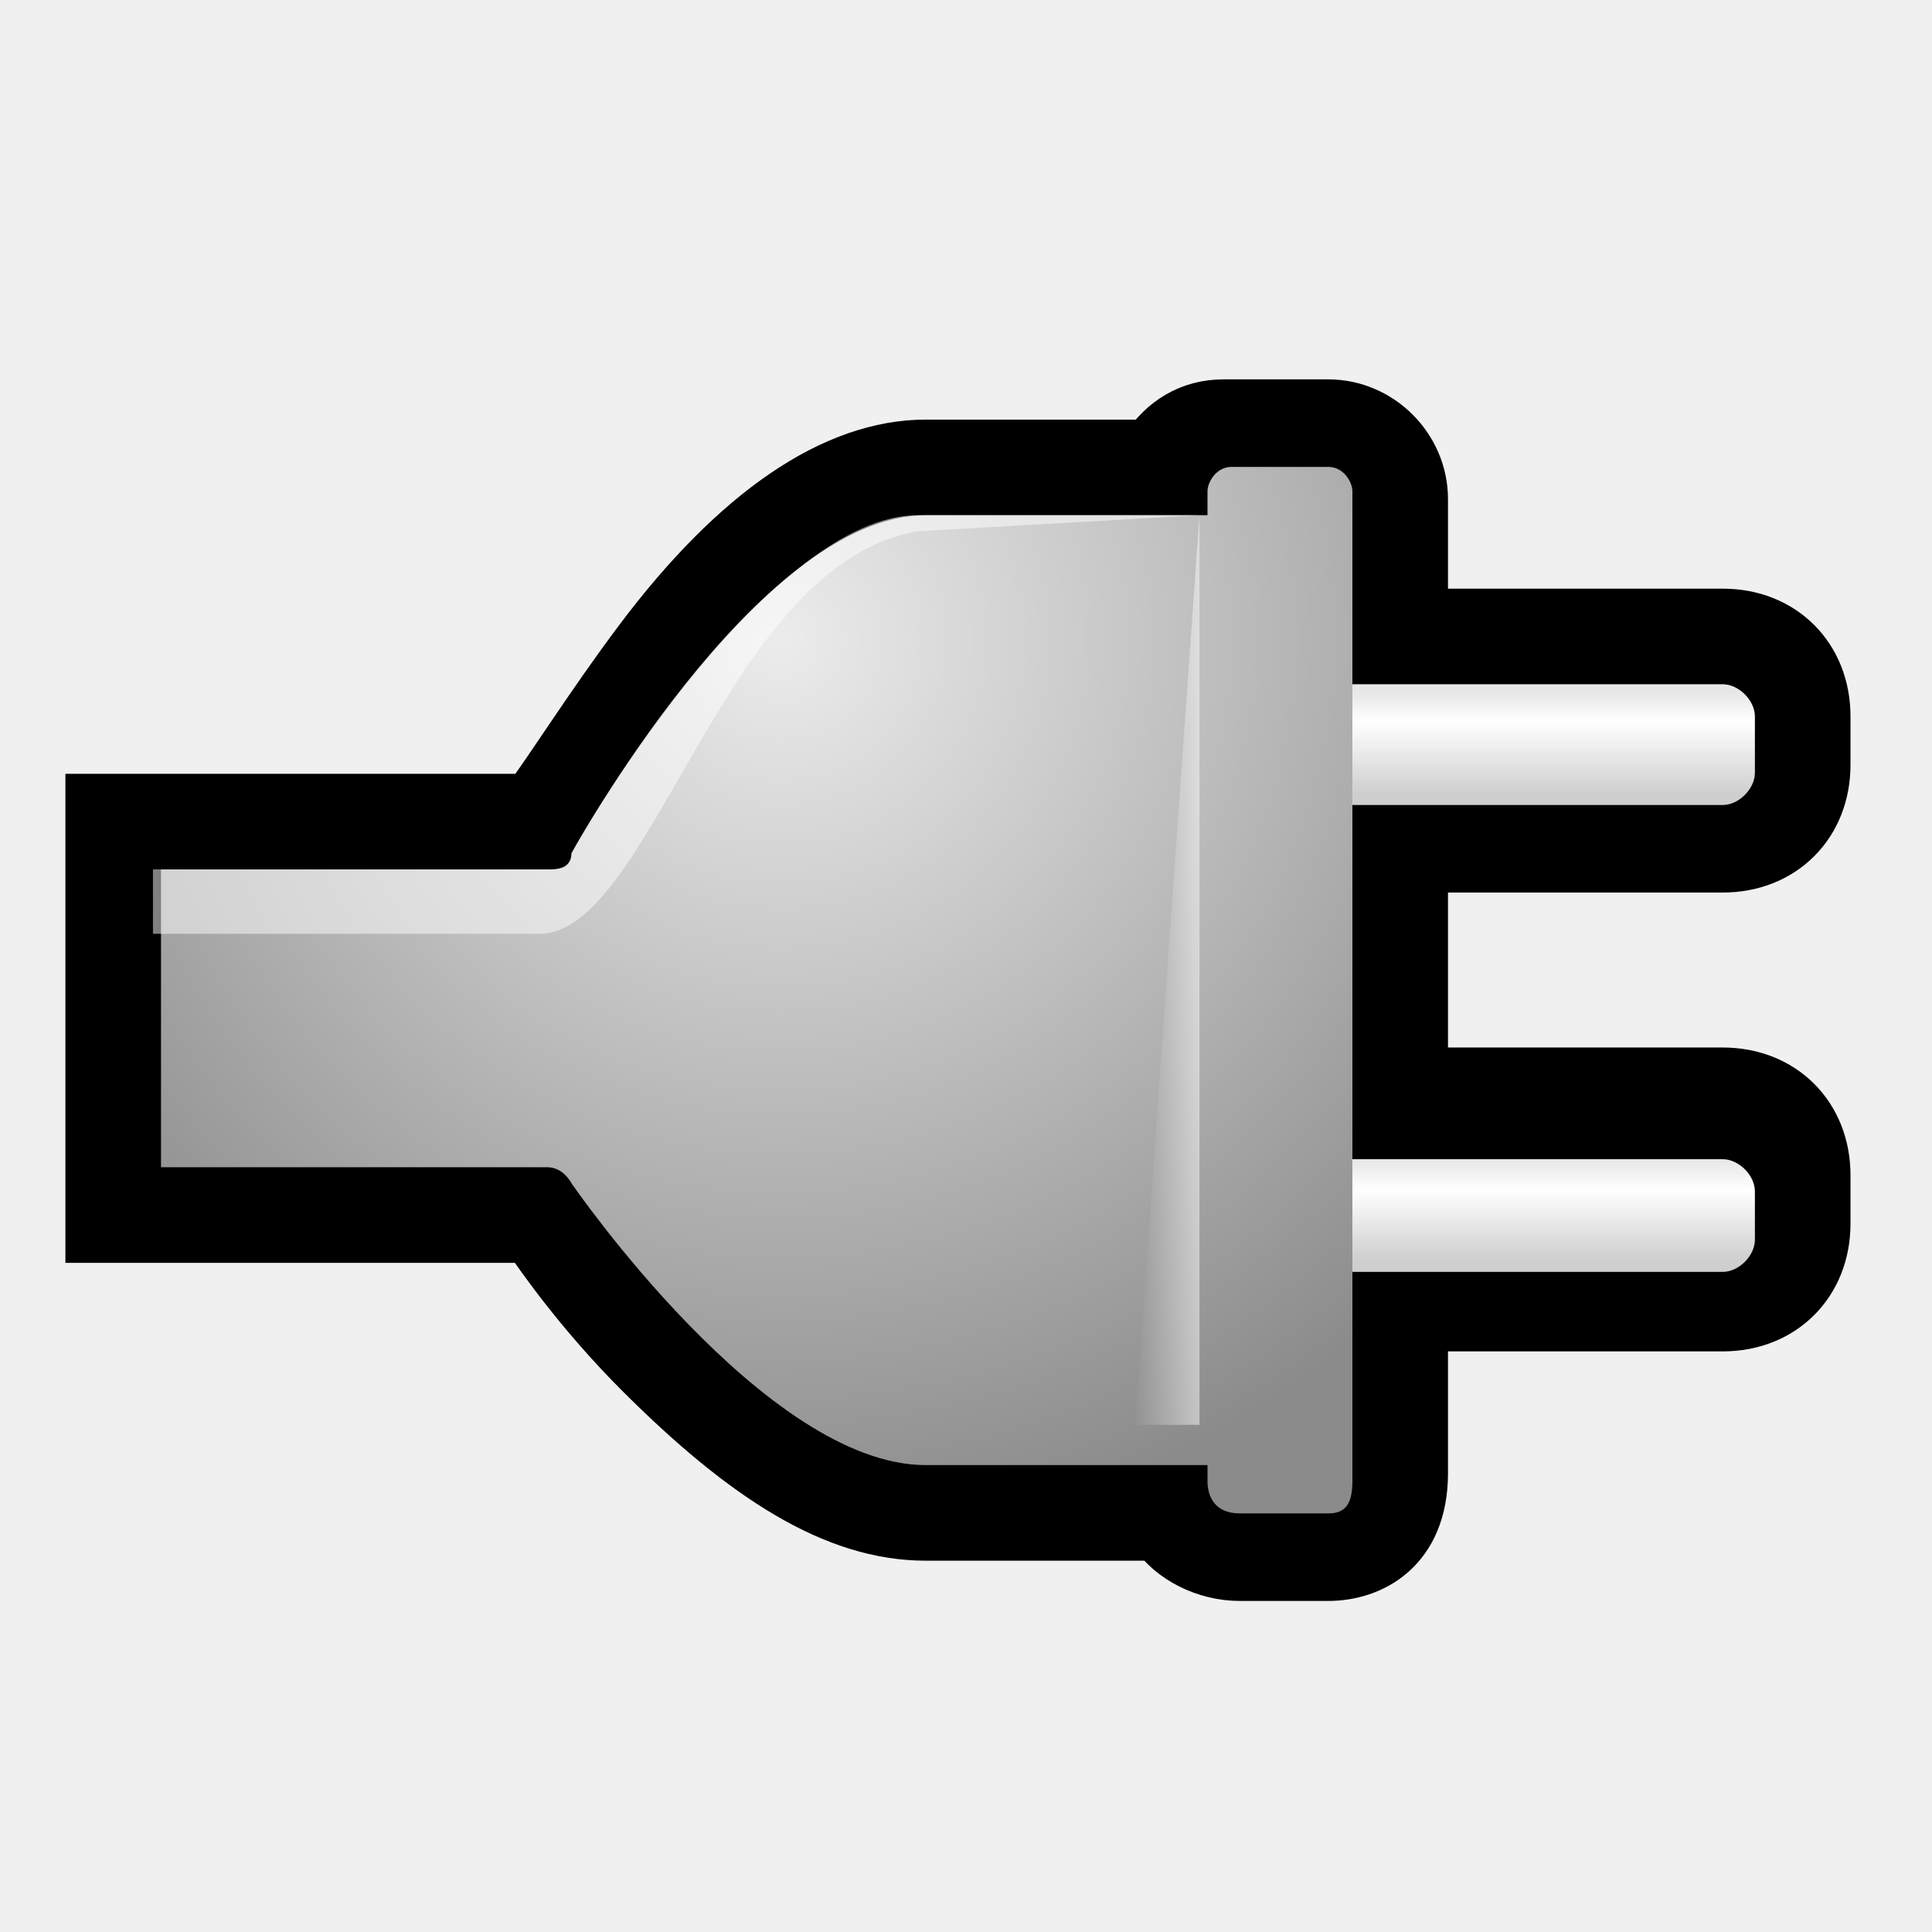
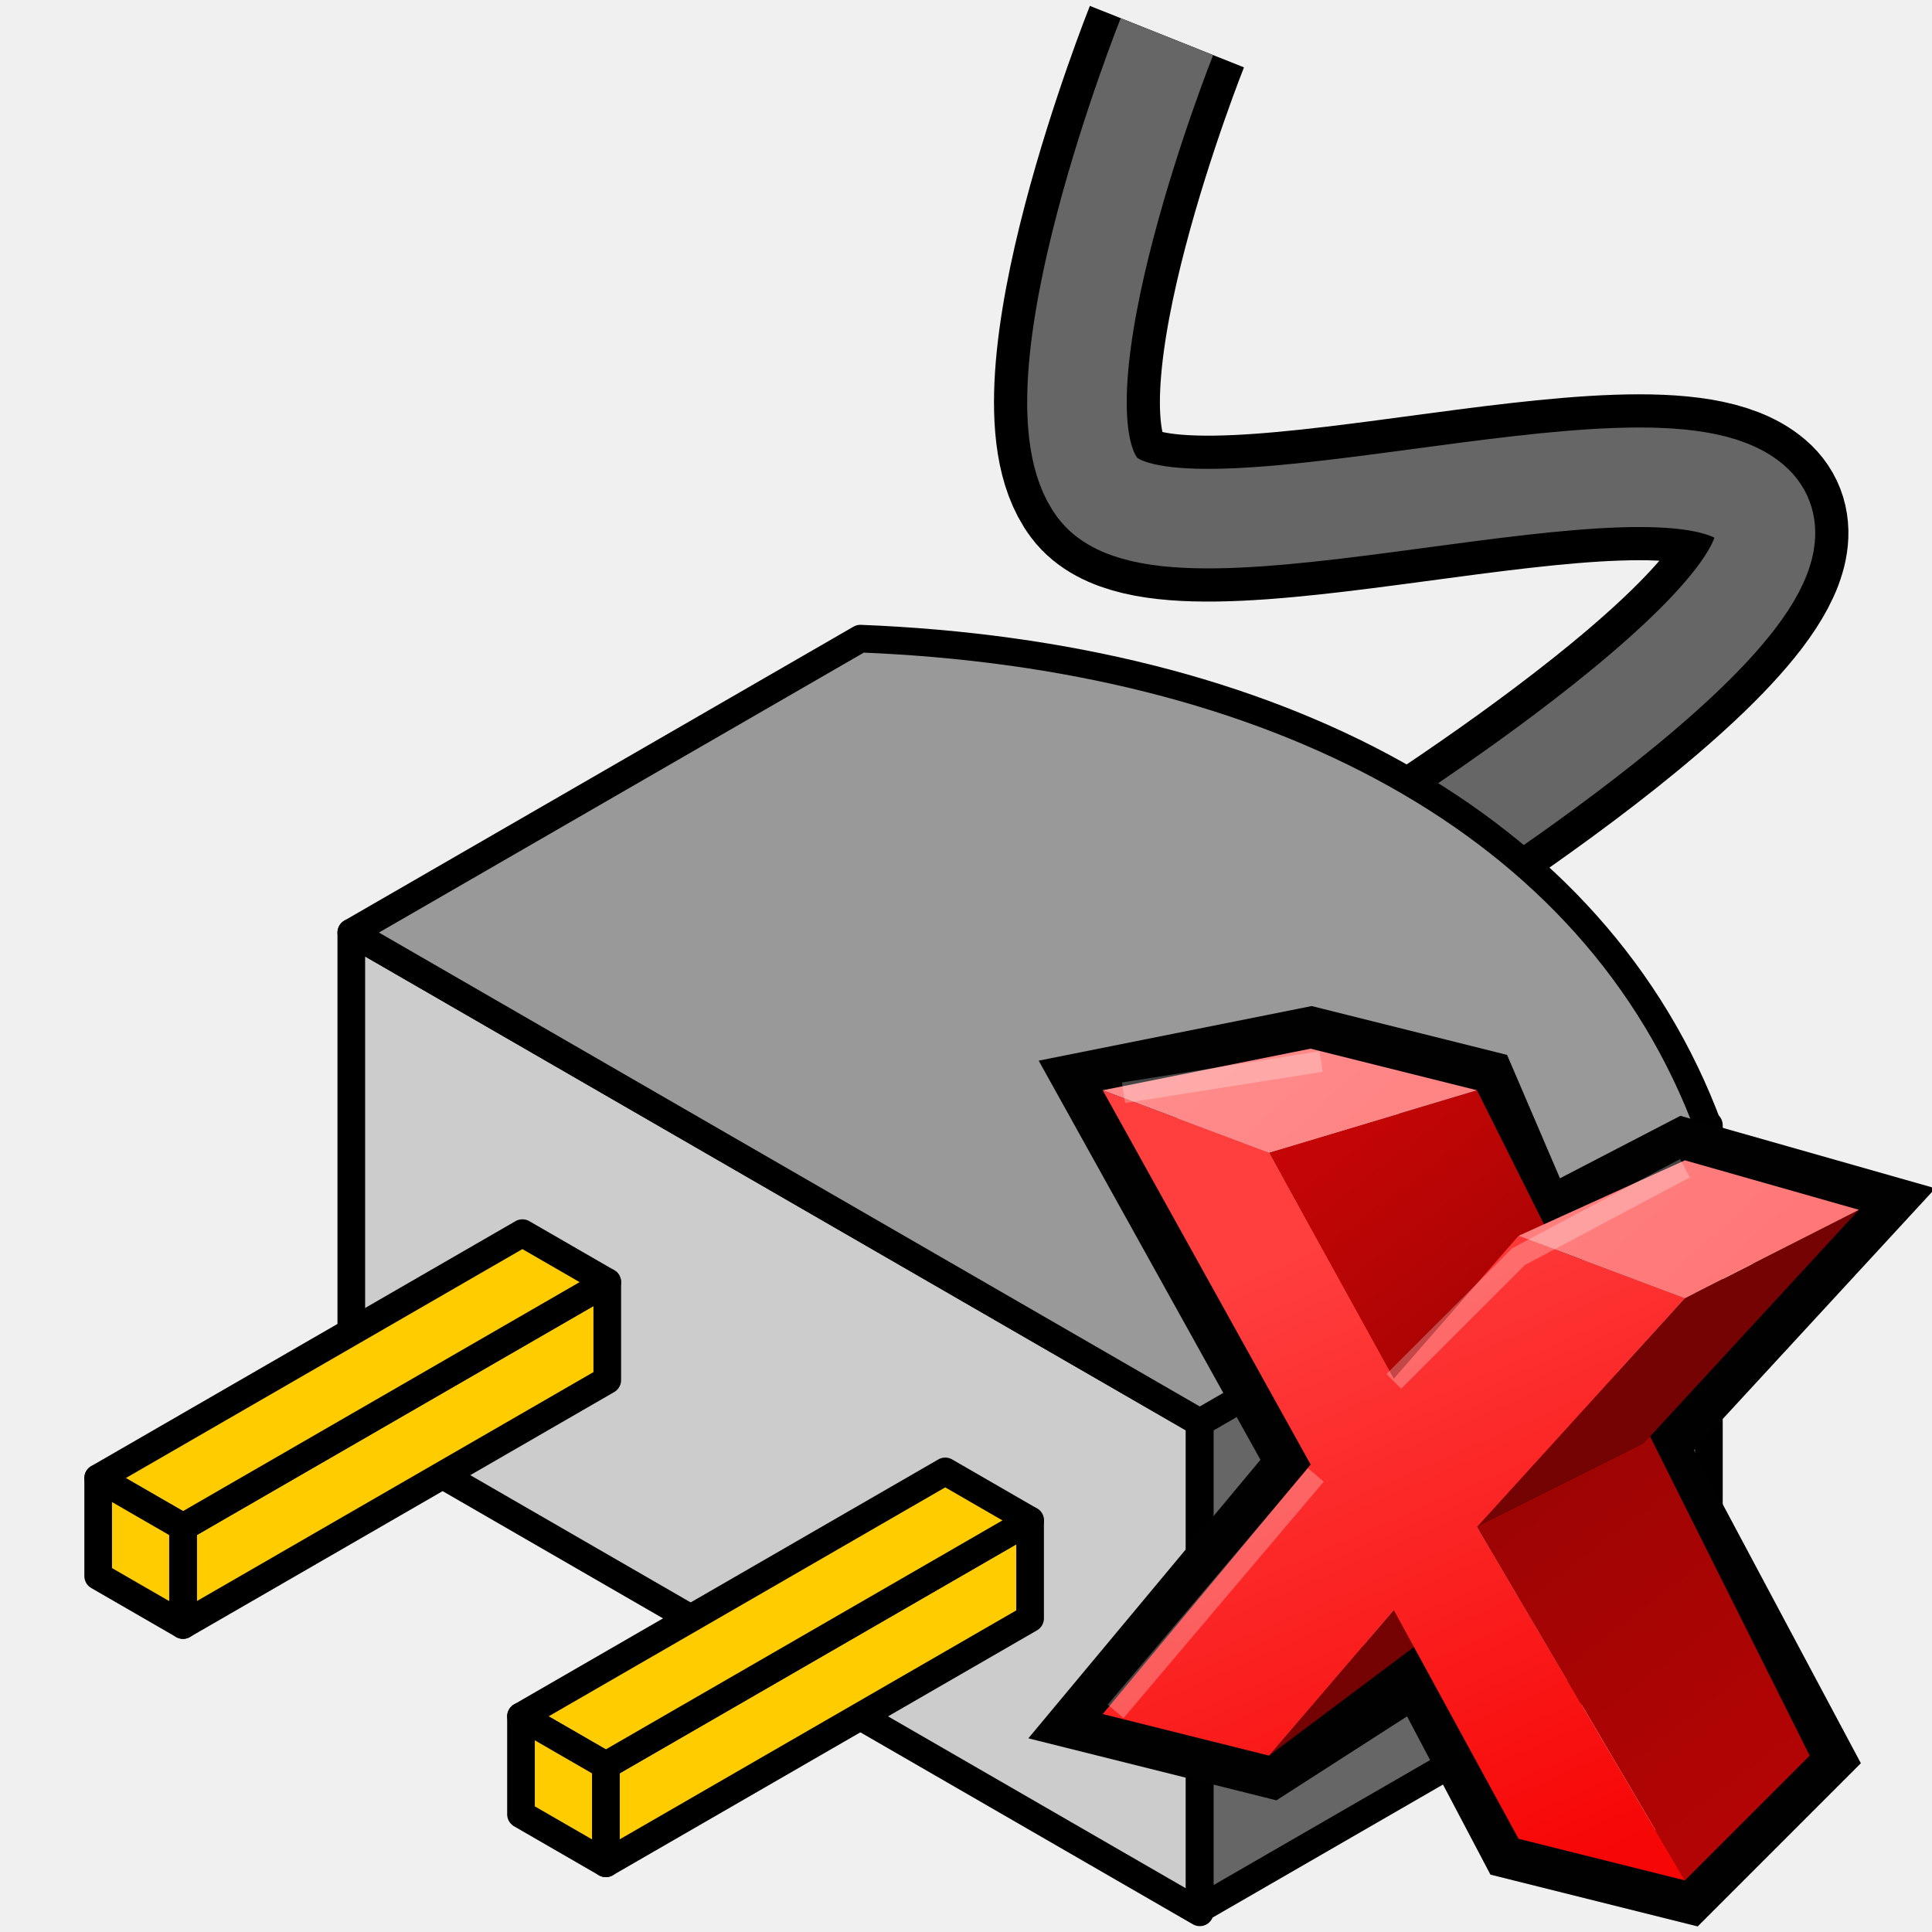
- <svg width="24pt" height="24pt" viewBox="0 0 24 24" xml:space="preserve">
-   <g id="Layer_x0020_2" style="fill-rule:nonzero;clip-rule:nonzero;stroke:#000000;stroke-miterlimit:4;">
-     <g>
-       <path style="fill-rule:evenodd;clip-rule:evenodd;stroke-width:0.775;" d="M15.2,5.1c-0.4,0-0.7,0.2-0.9,0.5c-0.8,0-2.8,0-2.8,0c-1.1,0-2.3,0.8-3.5,2.4c-0.6,0.8-1.1,1.6-1.4,2c-0.4,0-5.4,0-5.4,0v5.3c0,0,5,0,5.4,0c0.2,0.3,0.7,1,1.4,1.7c1.3,1.3,2.4,2,3.5,2c0,0,2,0,2.9,0c0.2,0.3,0.6,0.5,1,0.5h1.1     c0.5,0,1.1-0.3,1.1-1.2c0,0,0-1.1,0-1.9c1.1,0,3.8,0,3.8,0c0.7,0,1.2-0.5,1.2-1.2v-0.6c0-0.7-0.5-1.2-1.2-1.2c0,0-2.8,0-3.8,0c0-0.8,0-1.9,0-2.7c1.1,0,3.8,0,3.8,0c0.7,0,1.2-0.5,1.2-1.2V8.9c0-0.7-0.5-1.2-1.2-1.2c0,0-2.8,0-3.8,0c0-0.7,0-1.5,0-1.5     c0-0.6-0.5-1.1-1.1-1.1h-1.2z" />
-       <linearGradient id="aigrd1" gradientUnits="userSpaceOnUse" x1="18.089" y1="14.411" x2="18.089" y2="15.655">
-         <stop offset="0" style="stop-color:#E7E7E7" />
-         <stop offset="0.298" style="stop-color:#FFFFFF" />
-         <stop offset="1" style="stop-color:#CFCFCF" />
-       </linearGradient>
-       <path style="fill-rule:evenodd;clip-rule:evenodd;fill:url(#aigrd1);stroke:none;" d="M21.8,15.4c0,0.2-0.2,0.4-0.4,0.4h-6.6c-0.2,0-0.4-0.2-0.4-0.4v-0.6c0-0.2,0.2-0.4,0.4-0.4h6.6c0.2,0,0.4,0.2,0.4,0.4v0.6z" />
-       <linearGradient id="aigrd2" gradientUnits="userSpaceOnUse" x1="18.089" y1="8.602" x2="18.089" y2="9.845">
-         <stop offset="0" style="stop-color:#E7E7E7" />
-         <stop offset="0.298" style="stop-color:#FFFFFF" />
-         <stop offset="1" style="stop-color:#CFCFCF" />
-       </linearGradient>
-       <path style="fill-rule:evenodd;clip-rule:evenodd;fill:url(#aigrd2);stroke:none;" d="M21.8,9.6c0,0.2-0.2,0.4-0.4,0.4h-6.6c-0.2,0-0.4-0.2-0.4-0.4V8.9c0-0.2,0.2-0.4,0.4-0.4h6.6c0.2,0,0.4,0.2,0.4,0.4v0.6z" />
-       <radialGradient id="aigrd3" cx="9.697" cy="7.935" r="11.269" fx="9.697" fy="7.935" gradientUnits="userSpaceOnUse">
-         <stop offset="0" style="stop-color:#ECECEC" />
-         <stop offset="1" style="stop-color:#8B8B8B" />
-       </radialGradient>
-       <path style="fill-rule:evenodd;clip-rule:evenodd;fill:url(#aigrd3);stroke:none;" d="M2,10.8h4.8c0.1,0,0.3,0,0.3-0.2c0,0,2.3-4.2,4.4-4.2h3.5V6.1c0-0.1,0.1-0.3,0.3-0.3h1.2c0.2,0,0.3,0.2,0.3,0.3v12.3c0,0.3-0.1,0.4-0.3,0.4h-1.1c-0.3,0-0.4-0.2-0.4-0.4v-0.2h-3.5c-2,0-4.4-3.5-4.4-3.5S7,14.5,6.8,14.5H2v-3.7z" />
-       <path style="opacity:0.5;fill-rule:evenodd;clip-rule:evenodd;fill:#FFFFFF;stroke:none;" d="M2,10.8h4.9c0.2,0,0.2-0.2,0.2-0.2c0.2-0.4,2.5-4.2,4.3-4.2l3.5,0l-3.5,0.2c-2.4,0.4-3.3,5-4.7,5l-4.8,0v-0.8z" />
-       <linearGradient id="aigrd4" gradientUnits="userSpaceOnUse" x1="14.107" y1="12.06" x2="14.923" y2="12.06">
-         <stop offset="0" style="stop-color:#959595" />
-         <stop offset="1" style="stop-color:#FFFFFF" />
-       </linearGradient>
-       <path style="opacity:0.5;fill-rule:evenodd;clip-rule:evenodd;fill:url(#aigrd4);stroke:none;" d="M14.9,6.4l-0.8,11.3h0.8l0-11.3z" />
+ <svg xmlns="http://www.w3.org/2000/svg" id="svg1328" height="48px" width="48px" version="1.1">
+   <defs id="defs3">
+     <linearGradient id="linearGradient3365">
+       <stop id="stop3367" offset="0" style="stop-color:#ffffff;stop-opacity:1;" />
+       <stop style="stop-color:#ffffff;stop-opacity:0;" offset="0.5" id="stop3371" />
+       <stop id="stop3373" offset="0.75" style="stop-color:#ffffff;stop-opacity:1;" />
+       <stop style="stop-color:#ffffff;stop-opacity:0;" offset="0.954" id="stop3375" />
+       <stop id="stop3377" offset="0.954" style="stop-color:#ffffff;stop-opacity:0;" />
+       <stop id="stop3369" offset="1" style="stop-color:#ffffff;stop-opacity:1;" />
+     </linearGradient>
+     <linearGradient id="linearGradient3353">
+       <stop style="stop-color:#969696;stop-opacity:1;" offset="0" id="stop3355" />
+       <stop style="stop-color:#b6b6b6;stop-opacity:0;" offset="1" id="stop3357" />
+     </linearGradient>
+     <linearGradient id="linearGradient3341">
+       <stop id="stop3343" offset="0" style="stop-color:#b6b6b6;stop-opacity:1;" />
+       <stop id="stop3345" offset="1" style="stop-color:#b6b6b6;stop-opacity:0;" />
+     </linearGradient>
+     <linearGradient id="linearGradient3331">
+       <stop style="stop-color:#ffffff;stop-opacity:1;" offset="0" id="stop3333" />
+       <stop style="stop-color:#ffffff;stop-opacity:0;" offset="1" id="stop3335" />
+     </linearGradient>
+     <linearGradient id="linearGradient3309">
+       <stop style="stop-color:#e5e6e3;stop-opacity:1;" offset="0" id="stop3311" />
+       <stop id="stop3317" offset="0.5" style="stop-color:#d1d3cf;stop-opacity:1;" />
+       <stop style="stop-color:#767c6f;stop-opacity:1;" offset="1" id="stop3313" />
+     </linearGradient>
+     <linearGradient id="linearGradient3271">
+       <stop style="stop-color:#eeeeec;stop-opacity:1;" offset="0" id="stop3273" />
+       <stop style="stop-color:#d3d3ce;stop-opacity:1;" offset="1" id="stop3275" />
+     </linearGradient>
+     <linearGradient id="linearGradient3260">
+       <stop style="stop-color:#3465a4;stop-opacity:1;" offset="0" id="stop3262" />
+       <stop style="stop-color:#8fb1dc;stop-opacity:1;" offset="1" id="stop3264" />
+     </linearGradient>
+     <linearGradient id="linearGradient3815">
+       <stop style="stop-color:#204a87;stop-opacity:1;" offset="0" id="stop3817" />
+       <stop style="stop-color:#98b8e7;stop-opacity:1;" offset="1" id="stop3819" />
+     </linearGradient>
+     <linearGradient id="linearGradient3805">
+       <stop style="stop-color:#284e7f;stop-opacity:1;" offset="0" id="stop3807" />
+       <stop id="stop3813" offset="0.5" style="stop-color:#6694cf;stop-opacity:1;" />
+       <stop style="stop-color:#234570;stop-opacity:1;" offset="1" id="stop3809" />
+     </linearGradient>
+     <linearGradient id="linearGradient3356">
+       <stop style="stop-color:#ff4141;stop-opacity:1;" offset="0" id="stop3358" />
+       <stop style="stop-color:#ff9d9d;stop-opacity:1;" offset="1" id="stop3360" />
+     </linearGradient>
+     <linearGradient id="linearGradient3348">
+       <stop style="stop-color:#ff4949;stop-opacity:1;" offset="0" id="stop3350" />
+       <stop style="stop-color:#ffb1b1;stop-opacity:1;" offset="1" id="stop3352" />
+     </linearGradient>
+     <linearGradient id="linearGradient3338">
+       <stop style="stop-color:#cc0000;stop-opacity:1;" offset="0" id="stop3340" />
+       <stop id="stop3346" offset="0.5" style="stop-color:#ff5858;stop-opacity:1;" />
+       <stop style="stop-color:#cc0000;stop-opacity:1;" offset="1" id="stop3342" />
+     </linearGradient>
+     <linearGradient id="linearGradient3233">
+       <stop style="stop-color:#eeeeec;stop-opacity:1;" offset="0" id="stop3235" />
+       <stop style="stop-color:#a3a398;stop-opacity:1;" offset="1" id="stop3237" />
+     </linearGradient>
+     <linearGradient id="linearGradient6932">
+       <stop style="stop-color:#ffffff;stop-opacity:1;" offset="0" id="stop6934" />
+       <stop style="stop-color:#e7e6ae;stop-opacity:1;" offset="1" id="stop6936" />
+     </linearGradient>
+     <linearGradient id="linearGradient4206">
+       <stop id="stop4208" offset="0" style="stop-color:#7d4b01;stop-opacity:1;" />
+       <stop id="stop4210" offset="1" style="stop-color:#535353;stop-opacity:1;" />
+     </linearGradient>
+     <linearGradient id="linearGradient4162">
+       <stop id="stop4164" offset="0" style="stop-color:#f79403;stop-opacity:1;" />
+       <stop style="stop-color:#fdb343;stop-opacity:1;" offset="0.187" id="stop4170" />
+       <stop id="stop4172" offset="0.43" style="stop-color:#fdb74f;stop-opacity:1;" />
+       <stop id="stop4166" offset="1" style="stop-color:#8f5601;stop-opacity:1;" />
+     </linearGradient>
+     <linearGradient id="linearGradient4134">
+       <stop id="stop4136" offset="0" style="stop-color:#d6d7d5;stop-opacity:1;" />
+       <stop style="stop-color:#d1d2d0;stop-opacity:1;" offset="0.25" id="stop4148" />
+       <stop style="stop-color:#a5a6a3;stop-opacity:1;" offset="0.5" id="stop4142" />
+       <stop id="stop4138" offset="1" style="stop-color:#dddedc;stop-opacity:1;" />
+     </linearGradient>
+   </defs>
+   <g id="layer1">
+     <path style="fill:#cccccc;fill-opacity:1;fill-rule:evenodd;stroke:#000000;stroke-width:0.687px;stroke-linecap:butt;stroke-linejoin:round;stroke-opacity:1" d="M 29.808,47.511 8.728,35.34 l 0,-12.171 21.08,12.171 z" id="path4291" />
+     <path style="fill:none;fill-rule:evenodd;stroke:#000000;stroke-width:0.687px;stroke-linecap:butt;stroke-linejoin:round;stroke-opacity:1" d="m 29.808,47.511 0,-12.171" id="path3432" />
+     <g transform="matrix(0.6869751,0,0,0.6869751,40.3486,8.450473)" id="g4278" style="fill:#ffcc00;fill-opacity:1;stroke-linejoin:round">
+       <path id="path3464" d="m -21.48,42.685 0,3.543 -15.343,8.858 0,-3.543 z" style="fill:#ffcc00;fill-opacity:1;fill-rule:evenodd;stroke:#000000;stroke-width:1px;stroke-linecap:butt;stroke-linejoin:round;stroke-opacity:1" />
+       <path id="path3466" d="m -36.823,51.543 -3.069,-1.772 15.343,-8.858 3.069,1.772 z" style="fill:#ffcc00;fill-opacity:1;fill-rule:evenodd;stroke:#000000;stroke-width:1px;stroke-linecap:butt;stroke-linejoin:round;stroke-opacity:1" />
+       <path id="path3468" d="m -39.892,49.772 0,3.543 3.069,1.772 0,-3.543 z" style="fill:#ffcc00;fill-opacity:1;fill-rule:evenodd;stroke:#000000;stroke-width:1px;stroke-linecap:butt;stroke-linejoin:round;stroke-opacity:1" />
+     </g>
+     <g id="g4283" transform="matrix(0.6869751,0,0,0.6869751,29.84376,2.53062)" style="fill:#ffcc00;fill-opacity:1;stroke-linejoin:round">
+       <path style="fill:#ffcc00;fill-opacity:1;fill-rule:evenodd;stroke:#000000;stroke-width:1px;stroke-linecap:butt;stroke-linejoin:round;stroke-opacity:1" d="m -21.48,42.685 0,3.543 -15.343,8.858 0,-3.543 z" id="path4285" />
+       <path style="fill:#ffcc00;fill-opacity:1;fill-rule:evenodd;stroke:#000000;stroke-width:1px;stroke-linecap:butt;stroke-linejoin:round;stroke-opacity:1" d="m -36.823,51.543 -3.069,-1.772 15.343,-8.858 3.069,1.772 z" id="path4287" />
+       <path style="fill:#ffcc00;fill-opacity:1;fill-rule:evenodd;stroke:#000000;stroke-width:1px;stroke-linecap:butt;stroke-linejoin:round;stroke-opacity:1" d="m -39.892,49.772 0,3.543 3.069,1.772 0,-3.543 z" id="path4289" />
+     </g>
+     <path style="fill:#666666;fill-opacity:1;fill-rule:evenodd;stroke:#000000;stroke-width:0.687px;stroke-linecap:butt;stroke-linejoin:round;stroke-opacity:1" d="m 42.457,40.126 -12.648,7.302 0,-12.171 12.648,-7.302 z" id="path4293" />
+     <path id="path3351" d="m 28.992,0.91 c 0,0 -3.521,8.822 -1.725,11.209 1.796,2.387 13.755,-1.764 16.246,0.372 2.491,2.136 -9.151,9.341 -9.151,9.341" style="color:#000000;display:block;overflow:visible;visibility:visible;opacity:1;fill:none;fill-opacity:1;fill-rule:nonzero;stroke:#000000;stroke-width:4.122;stroke-linecap:butt;stroke-linejoin:miter;stroke-miterlimit:10;stroke-dasharray:none;stroke-dashoffset:0;stroke-opacity:1;marker:none;marker-start:none;marker-mid:none;marker-end:none" />
+     <path style="color:#000000;display:block;overflow:visible;visibility:visible;opacity:1;fill:none;fill-opacity:1;fill-rule:nonzero;stroke:#666666;stroke-width:2.473;stroke-linecap:butt;stroke-linejoin:miter;stroke-miterlimit:10;stroke-dasharray:none;stroke-dashoffset:0;stroke-opacity:1;marker:none;marker-start:none;marker-mid:none;marker-end:none" d="m 28.992,0.91 c 0,0 -3.521,8.822 -1.725,11.209 1.796,2.387 13.755,-1.764 16.246,0.372 2.491,2.136 -9.151,9.341 -9.151,9.341" id="path4303" />
+     <path style="fill:#999999;fill-opacity:1;fill-rule:evenodd;stroke:#000000;stroke-width:0.687px;stroke-linecap:butt;stroke-linejoin:round;stroke-opacity:1" d="M 21.376,15.867 8.728,23.169 29.808,35.34 42.457,28.037 C 39.636,20.382 31.551,16.269 21.376,15.867 Z" id="path4295" />
+     <g style="color-interpolation:linearRGB" id="g4250" transform="matrix(0.516594,0,0,0.516594,20.16435,19.8548)">
+       <g id="g4213">
+         <path id="path4215" d="m 14,44 8,2 7.39,-4.75 L 34,50 42,52 48,46 40,31 50.37,19.75 42,17.37 35,21 32,14 24,12 14,14 24,32 14,44 Z" style="fill:none;stroke:#010101;stroke-width:4" />
+         <linearGradient y2="12.34" x2="95.37" y1="-20.7" x1="70.14" gradientUnits="userSpaceOnUse" id="gradient0">
+           <stop id="stop4218" stop-color="#c80505" offset="0" />
+           <stop id="stop4220" stop-color="#9d0404" offset="0.49" />
+           <stop id="stop4222" stop-color="#b40404" offset="1" />
+         </linearGradient>
+         <path id="path4224" d="m 22,17 6,11 4,7 10,17 6,-6 -16,-32 -10,3 z" style="fill:url(#gradient0)" />
+         <path id="path4226" d="M 40,31 50.37,19.75 42,24 32,35 40,31 Z m -18,15 8,-6 -2,-1 -6,7 z" style="fill:#750303" />
+         <linearGradient y2="22.55" x2="102.64" y1="-7.12" x1="89.68" gradientUnits="userSpaceOnUse" id="gradient1">
+           <stop id="stop4229" stop-color="#ff3e3e" offset="0" />
+           <stop id="stop4231" stop-color="#f70606" offset="1" />
+         </linearGradient>
+         <path id="path4233" d="m 14,44 8,2 6,-7 6,11 8,2 L 32,35 42,24 34,21 28,27.87 22,17 14,14 24,32 14,44 Z" style="fill:url(#gradient1)" />
+         <linearGradient y2="3.46" x2="71.47" y1="-23.17" x1="47.25" gradientUnits="userSpaceOnUse" id="gradient2">
+           <stop id="stop4236" stop-color="#ff9090" offset="0" />
+           <stop id="stop4238" stop-color="#ff7575" offset="1" />
+         </linearGradient>
+         <path id="path4240" d="m 34,21 8,3 8.37,-4.25 L 42,17.37 34,21 Z m -20,-7 8,3 10,-3 -8,-2 -10,2 z" style="fill:url(#gradient2)" />
+         <path id="path4242" d="m 15,14.12 9.5,-1.5 M 28,28 34,22 42,17.75 M 24.25,32.5 14.62,43.87" style="fill:none;stroke:#ffffff;stroke-width:1;stroke-opacity:0.267" />
+       </g>
    </g>
  </g>
-   <g id="Layer_x0020_3" style="fill-rule:nonzero;clip-rule:nonzero;stroke:#000000;stroke-miterlimit:4;">
-     <path style="fill-rule:evenodd;clip-rule:evenodd;fill:none;stroke:none;" d="M24,24H0V0h24v24z" />
-   </g>
+   <g id="layer2" />
</svg>
